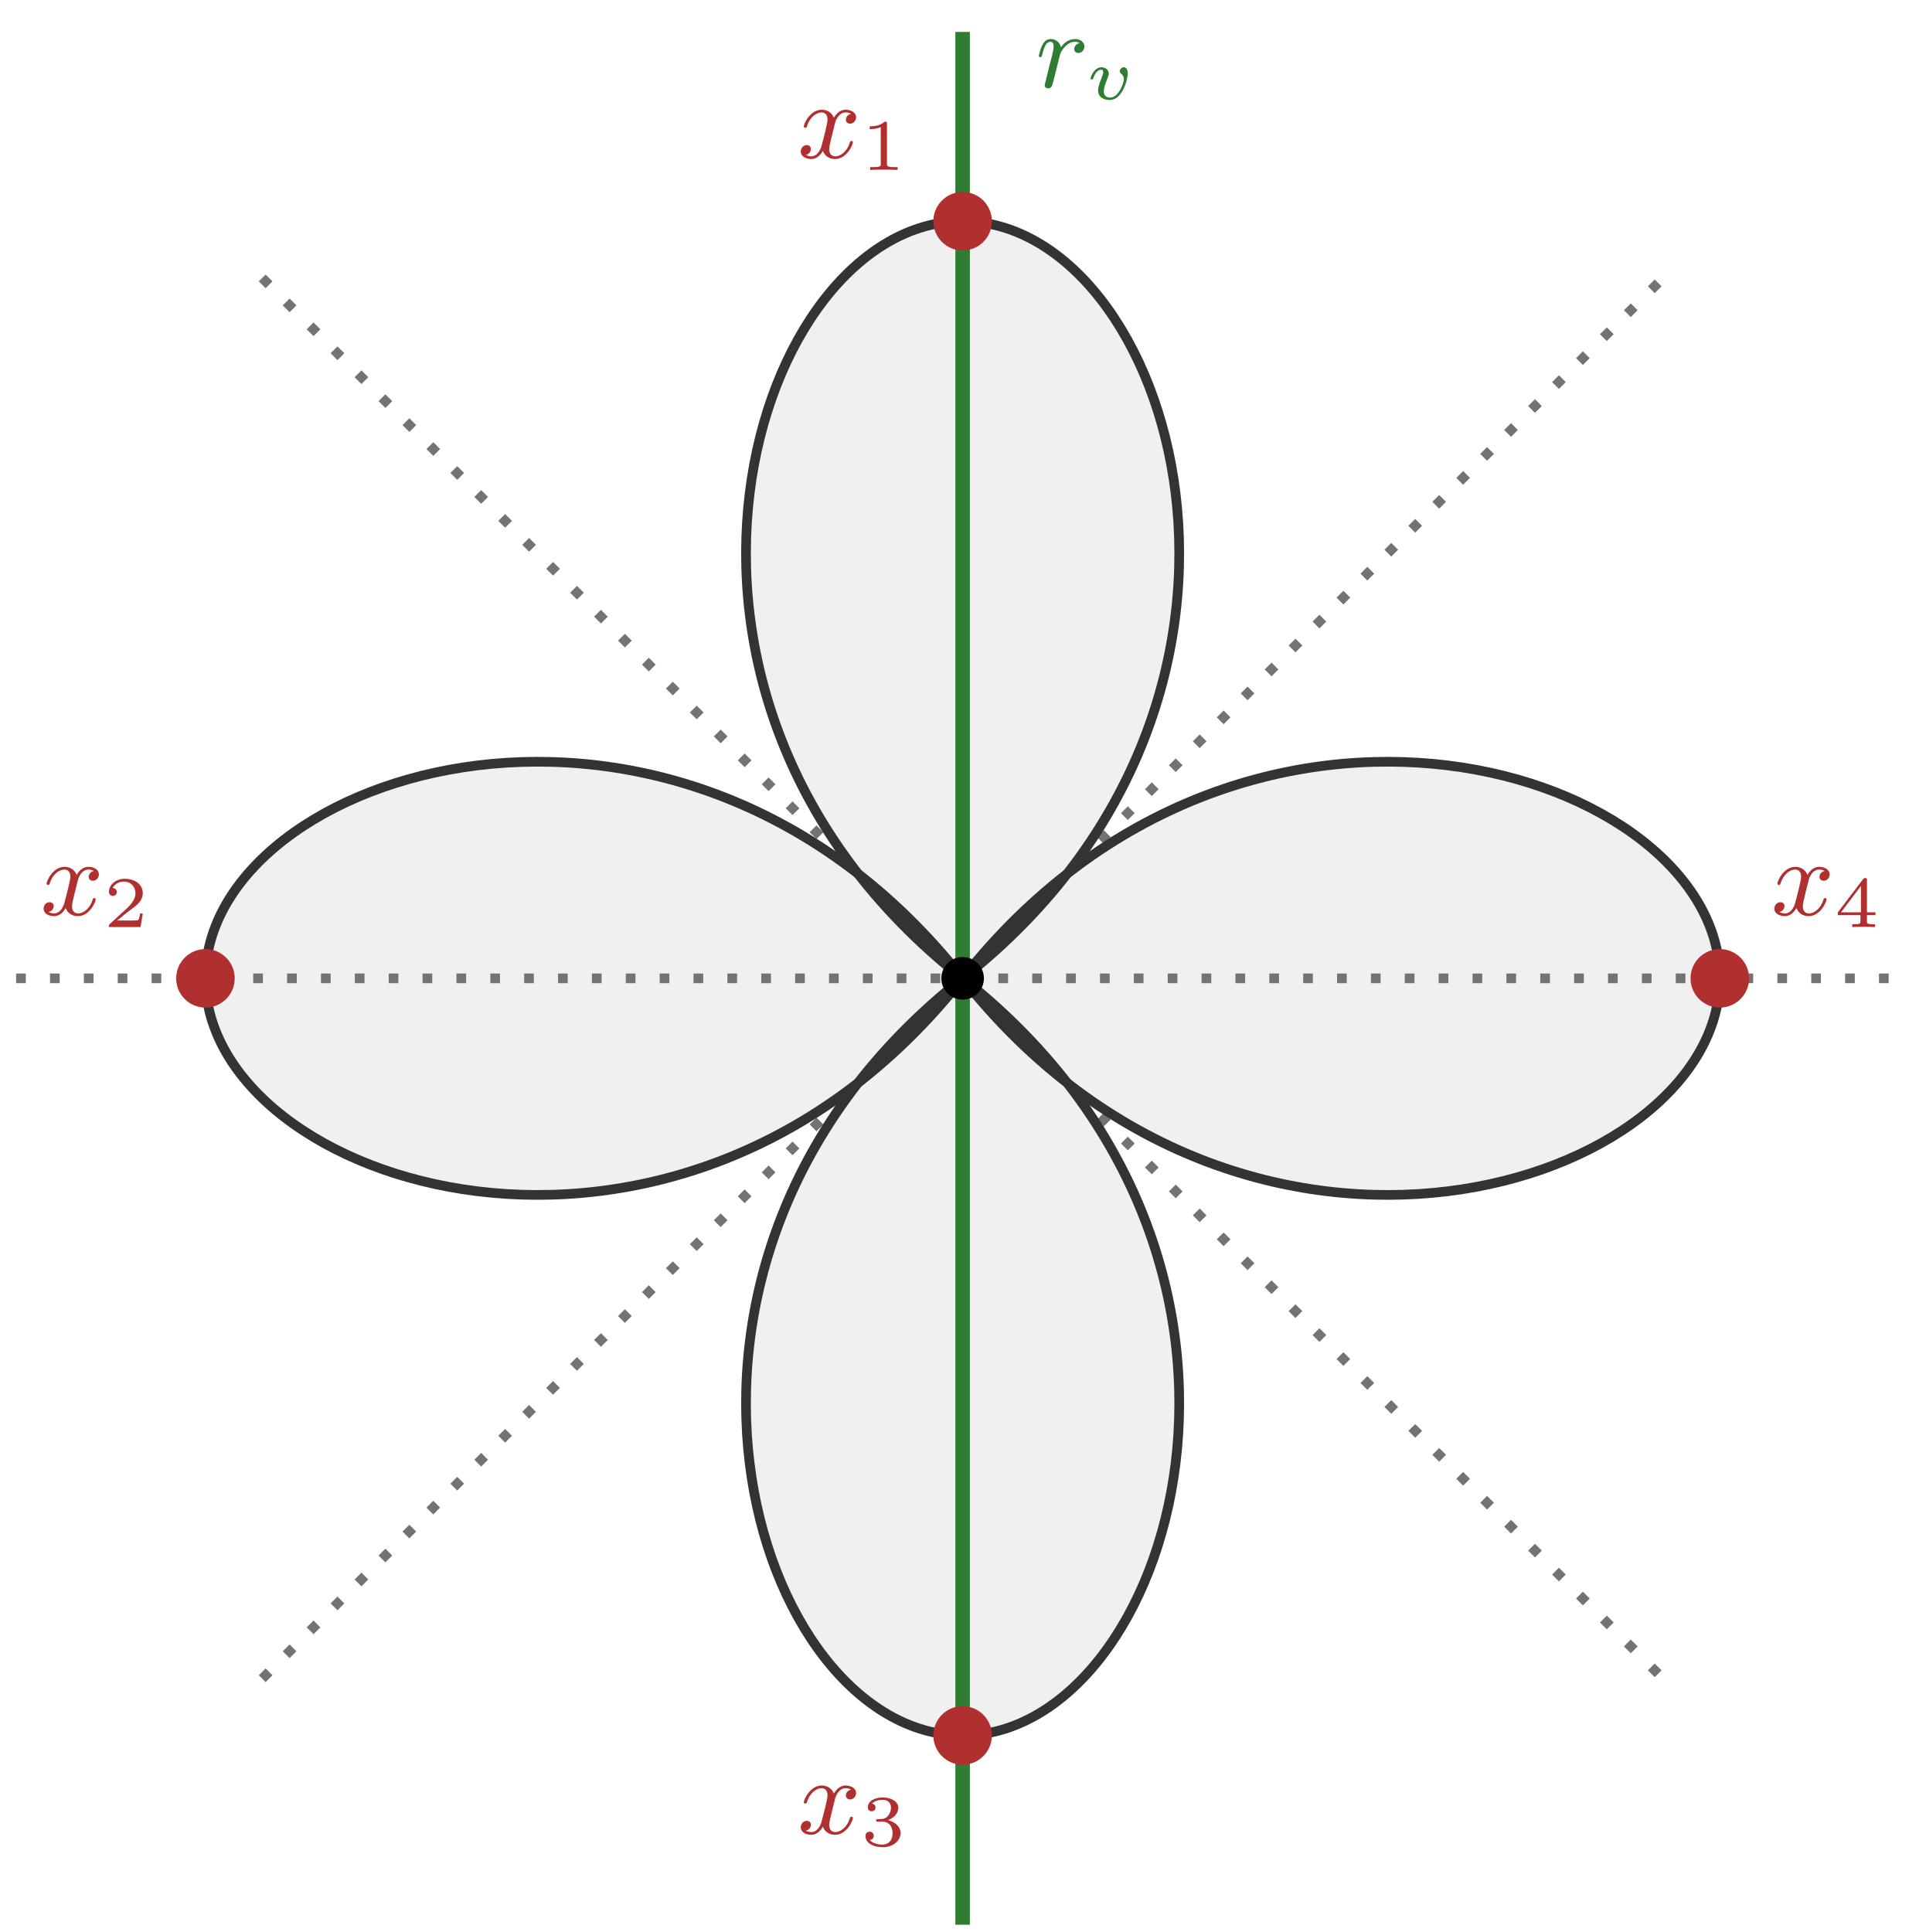
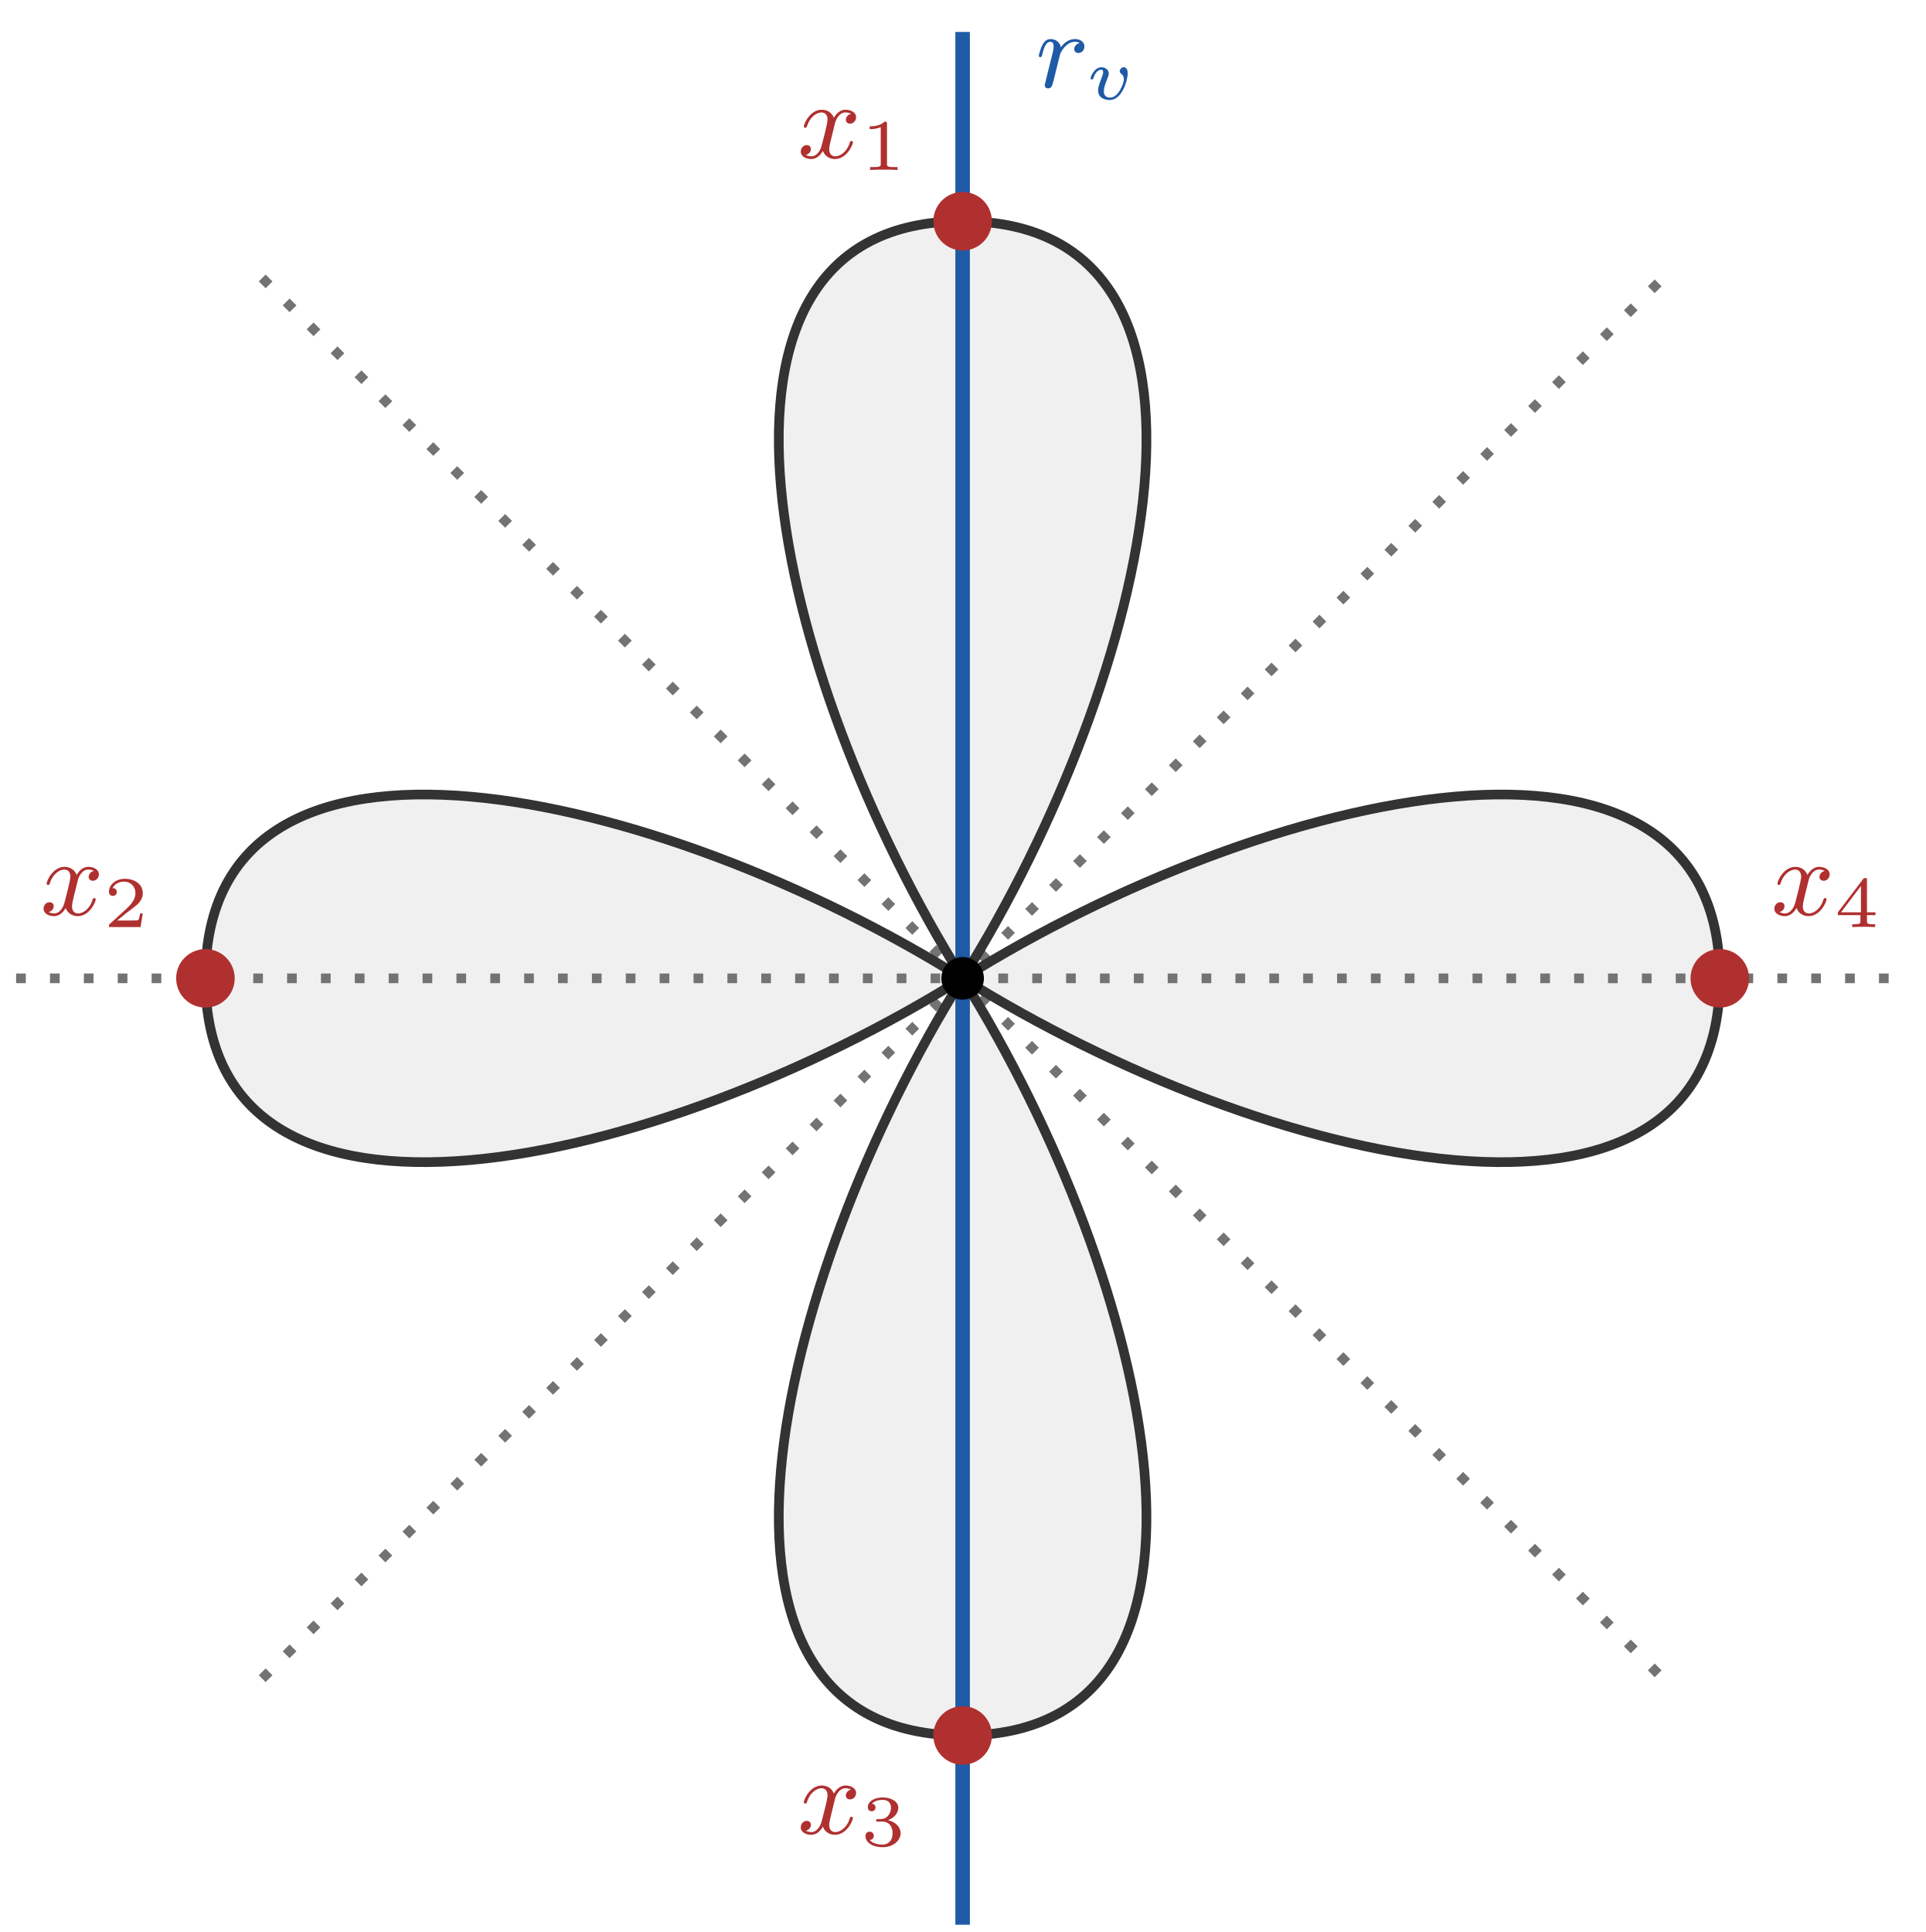
<svg xmlns="http://www.w3.org/2000/svg" version="1.1" width="158.564pt" height="159.135pt" viewBox="-69.011 -69.011 158.564 159.135">
  <defs />
  <g id="page1">
    <g stroke-miterlimit="10" transform="translate(10.27055,11.57252)scale(0.996264,-0.996264)">
      <g fill="#000" stroke="#000">
        <g stroke-width="0.4">
          <g fill="#f0f0f0" stroke="#f0f0f0">
-             <path d="M0 0C29.733 23.474 17.214 62.596 0 62.596S-29.733 23.474 0 0" stroke="none" />
+             <path d="M0 0C15.649 25.039 24.413 62.596 0 62.596S-15.649 25.039 0 0" stroke="none" />
          </g>
          <g fill="#f0f0f0" stroke="#f0f0f0">
-             <path d="M0 0C-23.474 29.733-62.596 17.214-62.596 0S-23.474-29.733 0 0" stroke="none" />
+             <path d="M0 0C-25.039 15.649-62.596 24.413-62.596 0S-25.039-15.649 0 0" stroke="none" />
          </g>
          <g fill="#f0f0f0" stroke="#f0f0f0">
-             <path d="M0 0C-29.733-23.474-17.214-62.596 0-62.596S29.733-23.474 0 0" stroke="none" />
+             <path d="M0 0C-15.649-25.039-24.413-62.596 0-62.596S15.649-25.039 0 0" stroke="none" />
          </g>
          <g fill="#f0f0f0" stroke="#f0f0f0">
-             <path d="M0 0C23.474-29.733 62.596-17.214 62.596 0S23.474 29.733 0 0" stroke="none" />
+             <path d="M0 0C25.039-15.649 62.596-24.413 62.596 0S25.039 15.649 0 0" stroke="none" />
          </g>
          <g fill="#737373" stroke="#737373">
            <g stroke-dasharray="0.8,2.0" stroke-dashoffset="0.0">
              <g stroke-width="0.8">
                <path d="M-78.245 0H78.245" fill="none" />
              </g>
            </g>
          </g>
          <g fill="#737373" stroke="#737373">
            <g stroke-dasharray="0.8,2.0" stroke-dashoffset="0.0">
              <g stroke-width="0.8">
                <path d="M-57.902-57.902L57.902 57.902" fill="none" />
              </g>
            </g>
          </g>
          <g fill="#737373" stroke="#737373">
            <g stroke-dasharray="0.8,2.0" stroke-dashoffset="0.0">
              <g stroke-width="0.8">
                <path d="M-57.902 57.902L57.902-57.902" fill="none" />
              </g>
            </g>
          </g>
          <g fill="#333" stroke="#333">
            <g stroke-width="0.8">
-               <path d="M0 0C29.733 23.474 17.214 62.596 0 62.596S-29.733 23.474 0 0" fill="none" />
+               <path d="M0 0C15.649 25.039 24.413 62.596 0 62.596S-15.649 25.039 0 0" fill="none" />
            </g>
          </g>
          <g fill="#333" stroke="#333">
            <g stroke-width="0.8">
-               <path d="M0 0C-23.474 29.733-62.596 17.214-62.596 0S-23.474-29.733 0 0" fill="none" />
+               <path d="M0 0C-25.039 15.649-62.596 24.413-62.596 0S-25.039-15.649 0 0" fill="none" />
            </g>
          </g>
          <g fill="#333" stroke="#333">
            <g stroke-width="0.8">
-               <path d="M0 0C-29.733-23.474-17.214-62.596 0-62.596S29.733-23.474 0 0" fill="none" />
+               <path d="M0 0C-15.649-25.039-24.413-62.596 0-62.596S15.649-25.039 0 0" fill="none" />
            </g>
          </g>
          <g fill="#333" stroke="#333">
            <g stroke-width="0.8">
-               <path d="M0 0C23.474-29.733 62.596-17.214 62.596 0S23.474 29.733 0 0" fill="none" />
+               <path d="M0 0C25.039-15.649 62.596-24.413 62.596 0S25.039 15.649 0 0" fill="none" />
            </g>
          </g>
-           <g fill="#2e7d32" stroke="#2e7d32">
+           <g fill="#1f5aa6" stroke="#1f5aa6">
            <g stroke-width="1.2">
              <path d="M0-78.245V78.245" fill="none" />
            </g>
          </g>
-           <g fill="#2e7d32" stroke="#2e7d32">
-             <g fill="#2e7d32" stroke="#2e7d32">
+           <g fill="#1f5aa6" stroke="#1f5aa6">
+             <g fill="#1f5aa6" stroke="#1f5aa6">
</g>
            <g transform="translate(6.03687,73.67796)">
              <g stroke="none" transform="scale(-1.00375,1.00375)translate(10.27055,11.57252)scale(-1,-1)">
-                 <g fill="#2e7d32">
+                 <g fill="#1f5aa6">
                  <g stroke="none">
-                     <g fill="#2e7d32">
+                     <g fill="#1f5aa6">
                      <path d="M13.893 7.941C13.597 7.995 13.445 8.246 13.445 8.434C13.445 8.605 13.57 8.757 13.794 8.757C14.036 8.757 14.287 8.551 14.287 8.219C14.287 7.869 13.965 7.609 13.525 7.609C12.853 7.609 12.476 8.112 12.351 8.282C12.243 7.789 11.84 7.609 11.499 7.609C11.176 7.609 10.97 7.807 10.818 8.12C10.647 8.443 10.531 8.954 10.531 8.99C10.531 9.071 10.593 9.098 10.656 9.098C10.755 9.098 10.773 9.053 10.818 8.874C10.988 8.165 11.176 7.834 11.481 7.834C11.75 7.834 11.75 8.12 11.75 8.255C11.75 8.443 11.678 8.721 11.624 8.954C11.562 9.187 11.472 9.573 11.436 9.681L11.078 11.151C11.015 11.366 11.015 11.384 11.015 11.411C11.015 11.528 11.095 11.671 11.293 11.671C11.58 11.671 11.642 11.429 11.705 11.169C11.813 10.783 11.813 10.766 11.902 10.398C12.234 9.053 12.288 8.838 12.306 8.793C12.36 8.685 12.772 7.834 13.516 7.834C13.723 7.834 13.848 7.905 13.893 7.941Z" />
                      <path d="M17.854 10.423C17.854 9.992 17.609 9.927 17.531 9.927C17.358 9.927 17.196 10.112 17.196 10.255C17.196 10.369 17.274 10.429 17.31 10.459C17.429 10.548 17.537 10.692 17.537 10.919C17.537 11.23 17.107 12.431 16.407 12.431C15.887 12.431 15.887 12.013 15.887 11.899C15.887 11.642 15.971 11.373 16.228 10.734C16.276 10.608 16.294 10.56 16.294 10.453C16.294 10.118 15.989 9.933 15.696 9.933C15.086 9.933 14.793 10.728 14.793 10.853C14.793 10.883 14.817 10.937 14.901 10.937S15.002 10.901 15.02 10.847C15.188 10.279 15.499 10.13 15.672 10.13C15.791 10.13 15.833 10.208 15.833 10.345C15.833 10.471 15.756 10.674 15.69 10.835C15.415 11.523 15.415 11.702 15.415 11.828C15.415 12.467 15.959 12.629 16.383 12.629C17.381 12.629 17.854 11.015 17.854 10.423Z" />
                    </g>
                  </g>
                </g>
              </g>
            </g>
          </g>
          <g fill="#b03030" stroke="#b03030">
            <path d="M2.42 62.596C2.42 63.933 1.337 65.016 0 65.016S-2.42 63.933-2.42 62.596S-1.337 60.176 0 60.176S2.42 61.26 2.42 62.596ZM0 62.596" stroke="none" />
          </g>
          <g fill="#b03030" stroke="#b03030">
            <g fill="#b03030" stroke="#b03030">
</g>
            <g transform="translate(-13.64972,67.83644)">
              <g stroke="none" transform="scale(-1.00375,1.00375)translate(10.27055,11.57252)scale(-1,-1)">
                <g fill="#b03030">
                  <g stroke="none">
                    <g fill="#b03030">
                      <path d="M14.682 7.95C14.35 8.013 14.252 8.3 14.252 8.434C14.252 8.605 14.377 8.757 14.601 8.757C14.852 8.757 15.094 8.542 15.094 8.228C15.094 7.816 14.646 7.609 14.225 7.609C13.687 7.609 13.373 8.085 13.265 8.273C13.095 7.834 12.7 7.609 12.27 7.609C11.311 7.609 10.791 8.757 10.791 8.99C10.791 9.071 10.853 9.098 10.916 9.098C10.997 9.098 11.024 9.053 11.042 8.999C11.32 8.112 11.911 7.834 12.252 7.834C12.512 7.834 12.745 8.004 12.745 8.425C12.745 8.748 12.36 10.183 12.243 10.613C12.171 10.891 11.902 11.447 11.409 11.447C11.23 11.447 11.042 11.384 10.952 11.33C11.194 11.286 11.373 11.079 11.373 10.846C11.373 10.622 11.203 10.523 11.033 10.523C10.773 10.523 10.54 10.748 10.54 11.052C10.54 11.492 11.024 11.671 11.4 11.671C11.92 11.671 12.225 11.241 12.36 10.999C12.584 11.59 13.113 11.671 13.355 11.671C14.323 11.671 14.834 10.506 14.834 10.29C14.834 10.245 14.808 10.183 14.718 10.183C14.619 10.183 14.61 10.219 14.565 10.353C14.368 10.999 13.848 11.447 13.382 11.447C13.122 11.447 12.88 11.286 12.88 10.855C12.88 10.658 13.005 10.165 13.086 9.824C13.122 9.663 13.364 8.694 13.382 8.632C13.489 8.309 13.758 7.834 14.216 7.834C14.377 7.834 14.548 7.86 14.682 7.95Z" />
                      <path d="M17.64 8.773C17.64 8.594 17.616 8.594 17.437 8.594C17.042 8.976 16.432 8.976 16.217 8.976V9.209C16.373 9.209 16.767 9.209 17.126 9.042V12.061C17.126 12.258 17.126 12.336 16.51 12.336H16.253V12.569C16.582 12.545 17.048 12.545 17.383 12.545S18.184 12.545 18.513 12.569V12.336H18.256C17.64 12.336 17.64 12.258 17.64 12.061V8.773Z" />
                    </g>
                  </g>
                </g>
              </g>
            </g>
          </g>
          <g fill="#b03030" stroke="#b03030">
            <path d="M-60.176 0C-60.176 1.337-61.26 2.42-62.596 2.42S-65.016 1.337-65.016 0S-63.933-2.42-62.596-2.42S-60.176-1.337-60.176 0ZM-62.596 0" stroke="none" />
          </g>
          <g fill="#b03030" stroke="#b03030">
            <g fill="#b03030" stroke="#b03030">
</g>
            <g transform="translate(-76.2461,5.24007)">
              <g stroke="none" transform="scale(-1.00375,1.00375)translate(10.27055,11.57252)scale(-1,-1)">
                <g fill="#b03030">
                  <g stroke="none">
                    <g fill="#b03030">
                      <path d="M14.682 7.95C14.35 8.013 14.252 8.3 14.252 8.434C14.252 8.605 14.377 8.757 14.601 8.757C14.852 8.757 15.094 8.542 15.094 8.228C15.094 7.816 14.646 7.609 14.225 7.609C13.687 7.609 13.373 8.085 13.265 8.273C13.095 7.834 12.7 7.609 12.27 7.609C11.311 7.609 10.791 8.757 10.791 8.99C10.791 9.071 10.853 9.098 10.916 9.098C10.997 9.098 11.024 9.053 11.042 8.999C11.32 8.112 11.911 7.834 12.252 7.834C12.512 7.834 12.745 8.004 12.745 8.425C12.745 8.748 12.36 10.183 12.243 10.613C12.171 10.891 11.902 11.447 11.409 11.447C11.23 11.447 11.042 11.384 10.952 11.33C11.194 11.286 11.373 11.079 11.373 10.846C11.373 10.622 11.203 10.523 11.033 10.523C10.773 10.523 10.54 10.748 10.54 11.052C10.54 11.492 11.024 11.671 11.4 11.671C11.92 11.671 12.225 11.241 12.36 10.999C12.584 11.59 13.113 11.671 13.355 11.671C14.323 11.671 14.834 10.506 14.834 10.29C14.834 10.245 14.808 10.183 14.718 10.183C14.619 10.183 14.61 10.219 14.565 10.353C14.368 10.999 13.848 11.447 13.382 11.447C13.122 11.447 12.88 11.286 12.88 10.855C12.88 10.658 13.005 10.165 13.086 9.824C13.122 9.663 13.364 8.694 13.382 8.632C13.489 8.309 13.758 7.834 14.216 7.834C14.377 7.834 14.548 7.86 14.682 7.95Z" />
                      <path d="M18.71 11.451H18.489C18.477 11.535 18.417 11.929 18.327 11.995C18.286 12.031 17.801 12.031 17.718 12.031H16.6L17.365 11.409C17.568 11.248 18.1 10.865 18.286 10.686C18.465 10.507 18.71 10.202 18.71 9.777C18.71 9.03 18.034 8.594 17.233 8.594C16.462 8.594 15.924 9.102 15.924 9.664C15.924 9.969 16.181 10.004 16.247 10.004C16.397 10.004 16.57 9.897 16.57 9.682C16.57 9.55 16.492 9.359 16.229 9.359C16.367 9.054 16.731 8.827 17.144 8.827C17.771 8.827 18.106 9.293 18.106 9.777C18.106 10.202 17.825 10.638 17.407 11.021L15.99 12.318C15.93 12.377 15.924 12.383 15.924 12.569H18.525L18.71 11.451Z" />
                    </g>
                  </g>
                </g>
              </g>
            </g>
          </g>
          <g fill="#b03030" stroke="#b03030">
            <path d="M2.42-62.596C2.42-61.26 1.337-60.176 0-60.176S-2.42-61.26-2.42-62.596S-1.337-65.016 0-65.016S2.42-63.933 2.42-62.596ZM0-62.596" stroke="none" />
          </g>
          <g fill="#b03030" stroke="#b03030">
            <g fill="#b03030" stroke="#b03030">
</g>
            <g transform="translate(-13.64972,-70.71144)">
              <g stroke="none" transform="scale(-1.00375,1.00375)translate(10.27055,11.57252)scale(-1,-1)">
                <g fill="#b03030">
                  <g stroke="none">
                    <g fill="#b03030">
                      <path d="M14.682 7.95C14.35 8.013 14.252 8.3 14.252 8.434C14.252 8.605 14.377 8.757 14.601 8.757C14.852 8.757 15.094 8.542 15.094 8.228C15.094 7.816 14.646 7.609 14.225 7.609C13.687 7.609 13.373 8.085 13.265 8.273C13.095 7.834 12.7 7.609 12.27 7.609C11.311 7.609 10.791 8.757 10.791 8.99C10.791 9.071 10.853 9.098 10.916 9.098C10.997 9.098 11.024 9.053 11.042 8.999C11.32 8.112 11.911 7.834 12.252 7.834C12.512 7.834 12.745 8.004 12.745 8.425C12.745 8.748 12.36 10.183 12.243 10.613C12.171 10.891 11.902 11.447 11.409 11.447C11.23 11.447 11.042 11.384 10.952 11.33C11.194 11.286 11.373 11.079 11.373 10.846C11.373 10.622 11.203 10.523 11.033 10.523C10.773 10.523 10.54 10.748 10.54 11.052C10.54 11.492 11.024 11.671 11.4 11.671C11.92 11.671 12.225 11.241 12.36 10.999C12.584 11.59 13.113 11.671 13.355 11.671C14.323 11.671 14.834 10.506 14.834 10.29C14.834 10.245 14.808 10.183 14.718 10.183C14.619 10.183 14.61 10.219 14.565 10.353C14.368 10.999 13.848 11.447 13.382 11.447C13.122 11.447 12.88 11.286 12.88 10.855C12.88 10.658 13.005 10.165 13.086 9.824C13.122 9.663 13.364 8.694 13.382 8.632C13.489 8.309 13.758 7.834 14.216 7.834C14.377 7.834 14.548 7.86 14.682 7.95Z" />
                      <path d="M17.251 10.584C17.76 10.584 18.1 10.925 18.1 11.535C18.1 12.192 17.706 12.479 17.269 12.479C17.108 12.479 16.492 12.443 16.223 12.097C16.456 12.073 16.552 11.917 16.552 11.756C16.552 11.553 16.409 11.415 16.211 11.415C16.05 11.415 15.871 11.517 15.871 11.768C15.871 12.36 16.528 12.694 17.287 12.694C18.172 12.694 18.764 12.126 18.764 11.535C18.764 11.098 18.429 10.638 17.718 10.459C18.19 10.303 18.572 9.921 18.572 9.431C18.572 8.952 18.011 8.594 17.293 8.594C16.594 8.594 16.062 8.916 16.062 9.407C16.062 9.664 16.259 9.735 16.379 9.735C16.534 9.735 16.696 9.628 16.696 9.419C16.696 9.233 16.564 9.126 16.403 9.102C16.684 8.791 17.228 8.791 17.281 8.791C17.586 8.791 17.969 8.934 17.969 9.431C17.969 9.759 17.783 10.333 17.186 10.369C17.078 10.375 16.917 10.387 16.863 10.387C16.803 10.393 16.737 10.399 16.737 10.489C16.737 10.584 16.803 10.584 16.905 10.584H17.251Z" />
                    </g>
                  </g>
                </g>
              </g>
            </g>
          </g>
          <g fill="#b03030" stroke="#b03030">
            <path d="M65.016 0C65.016 1.337 63.933 2.42 62.596 2.42S60.176 1.337 60.176 0S61.26-2.42 62.596-2.42S65.016-1.337 65.016 0ZM62.596 0" stroke="none" />
          </g>
          <g fill="#b03030" stroke="#b03030">
            <g fill="#b03030" stroke="#b03030">
</g>
            <g transform="translate(66.83646,5.24007)">
              <g stroke="none" transform="scale(-1.00375,1.00375)translate(10.27055,11.57252)scale(-1,-1)">
                <g fill="#b03030">
                  <g stroke="none">
                    <g fill="#b03030">
                      <path d="M14.682 7.95C14.35 8.013 14.252 8.3 14.252 8.434C14.252 8.605 14.377 8.757 14.601 8.757C14.852 8.757 15.094 8.542 15.094 8.228C15.094 7.816 14.646 7.609 14.225 7.609C13.687 7.609 13.373 8.085 13.265 8.273C13.095 7.834 12.7 7.609 12.27 7.609C11.311 7.609 10.791 8.757 10.791 8.99C10.791 9.071 10.853 9.098 10.916 9.098C10.997 9.098 11.024 9.053 11.042 8.999C11.32 8.112 11.911 7.834 12.252 7.834C12.512 7.834 12.745 8.004 12.745 8.425C12.745 8.748 12.36 10.183 12.243 10.613C12.171 10.891 11.902 11.447 11.409 11.447C11.23 11.447 11.042 11.384 10.952 11.33C11.194 11.286 11.373 11.079 11.373 10.846C11.373 10.622 11.203 10.523 11.033 10.523C10.773 10.523 10.54 10.748 10.54 11.052C10.54 11.492 11.024 11.671 11.4 11.671C11.92 11.671 12.225 11.241 12.36 10.999C12.584 11.59 13.113 11.671 13.355 11.671C14.323 11.671 14.834 10.506 14.834 10.29C14.834 10.245 14.808 10.183 14.718 10.183C14.619 10.183 14.61 10.219 14.565 10.353C14.368 10.999 13.848 11.447 13.382 11.447C13.122 11.447 12.88 11.286 12.88 10.855C12.88 10.658 13.005 10.165 13.086 9.824C13.122 9.663 13.364 8.694 13.382 8.632C13.489 8.309 13.758 7.834 14.216 7.834C14.377 7.834 14.548 7.86 14.682 7.95Z" />
                      <path d="M18.865 11.588V11.355H18.166V8.713C18.166 8.576 18.166 8.534 18.017 8.534C17.909 8.534 17.897 8.552 17.843 8.624L15.769 11.355V11.588H17.628V12.067C17.628 12.264 17.628 12.336 17.126 12.336H16.953V12.569C17.072 12.563 17.634 12.545 17.897 12.545S18.722 12.563 18.841 12.569V12.336H18.668C18.166 12.336 18.166 12.264 18.166 12.067V11.588H18.865ZM17.67 9.185V11.355H16.026L17.67 9.185Z" />
                    </g>
                  </g>
                </g>
              </g>
            </g>
          </g>
          <path d="M1.76 0C1.76 .972 .972 1.76 0 1.76S-1.76 .972-1.76 0S-.972-1.76 0-1.76S1.76-.972 1.76 0ZM0 0" stroke="none" />
        </g>
      </g>
    </g>
  </g>
</svg>
